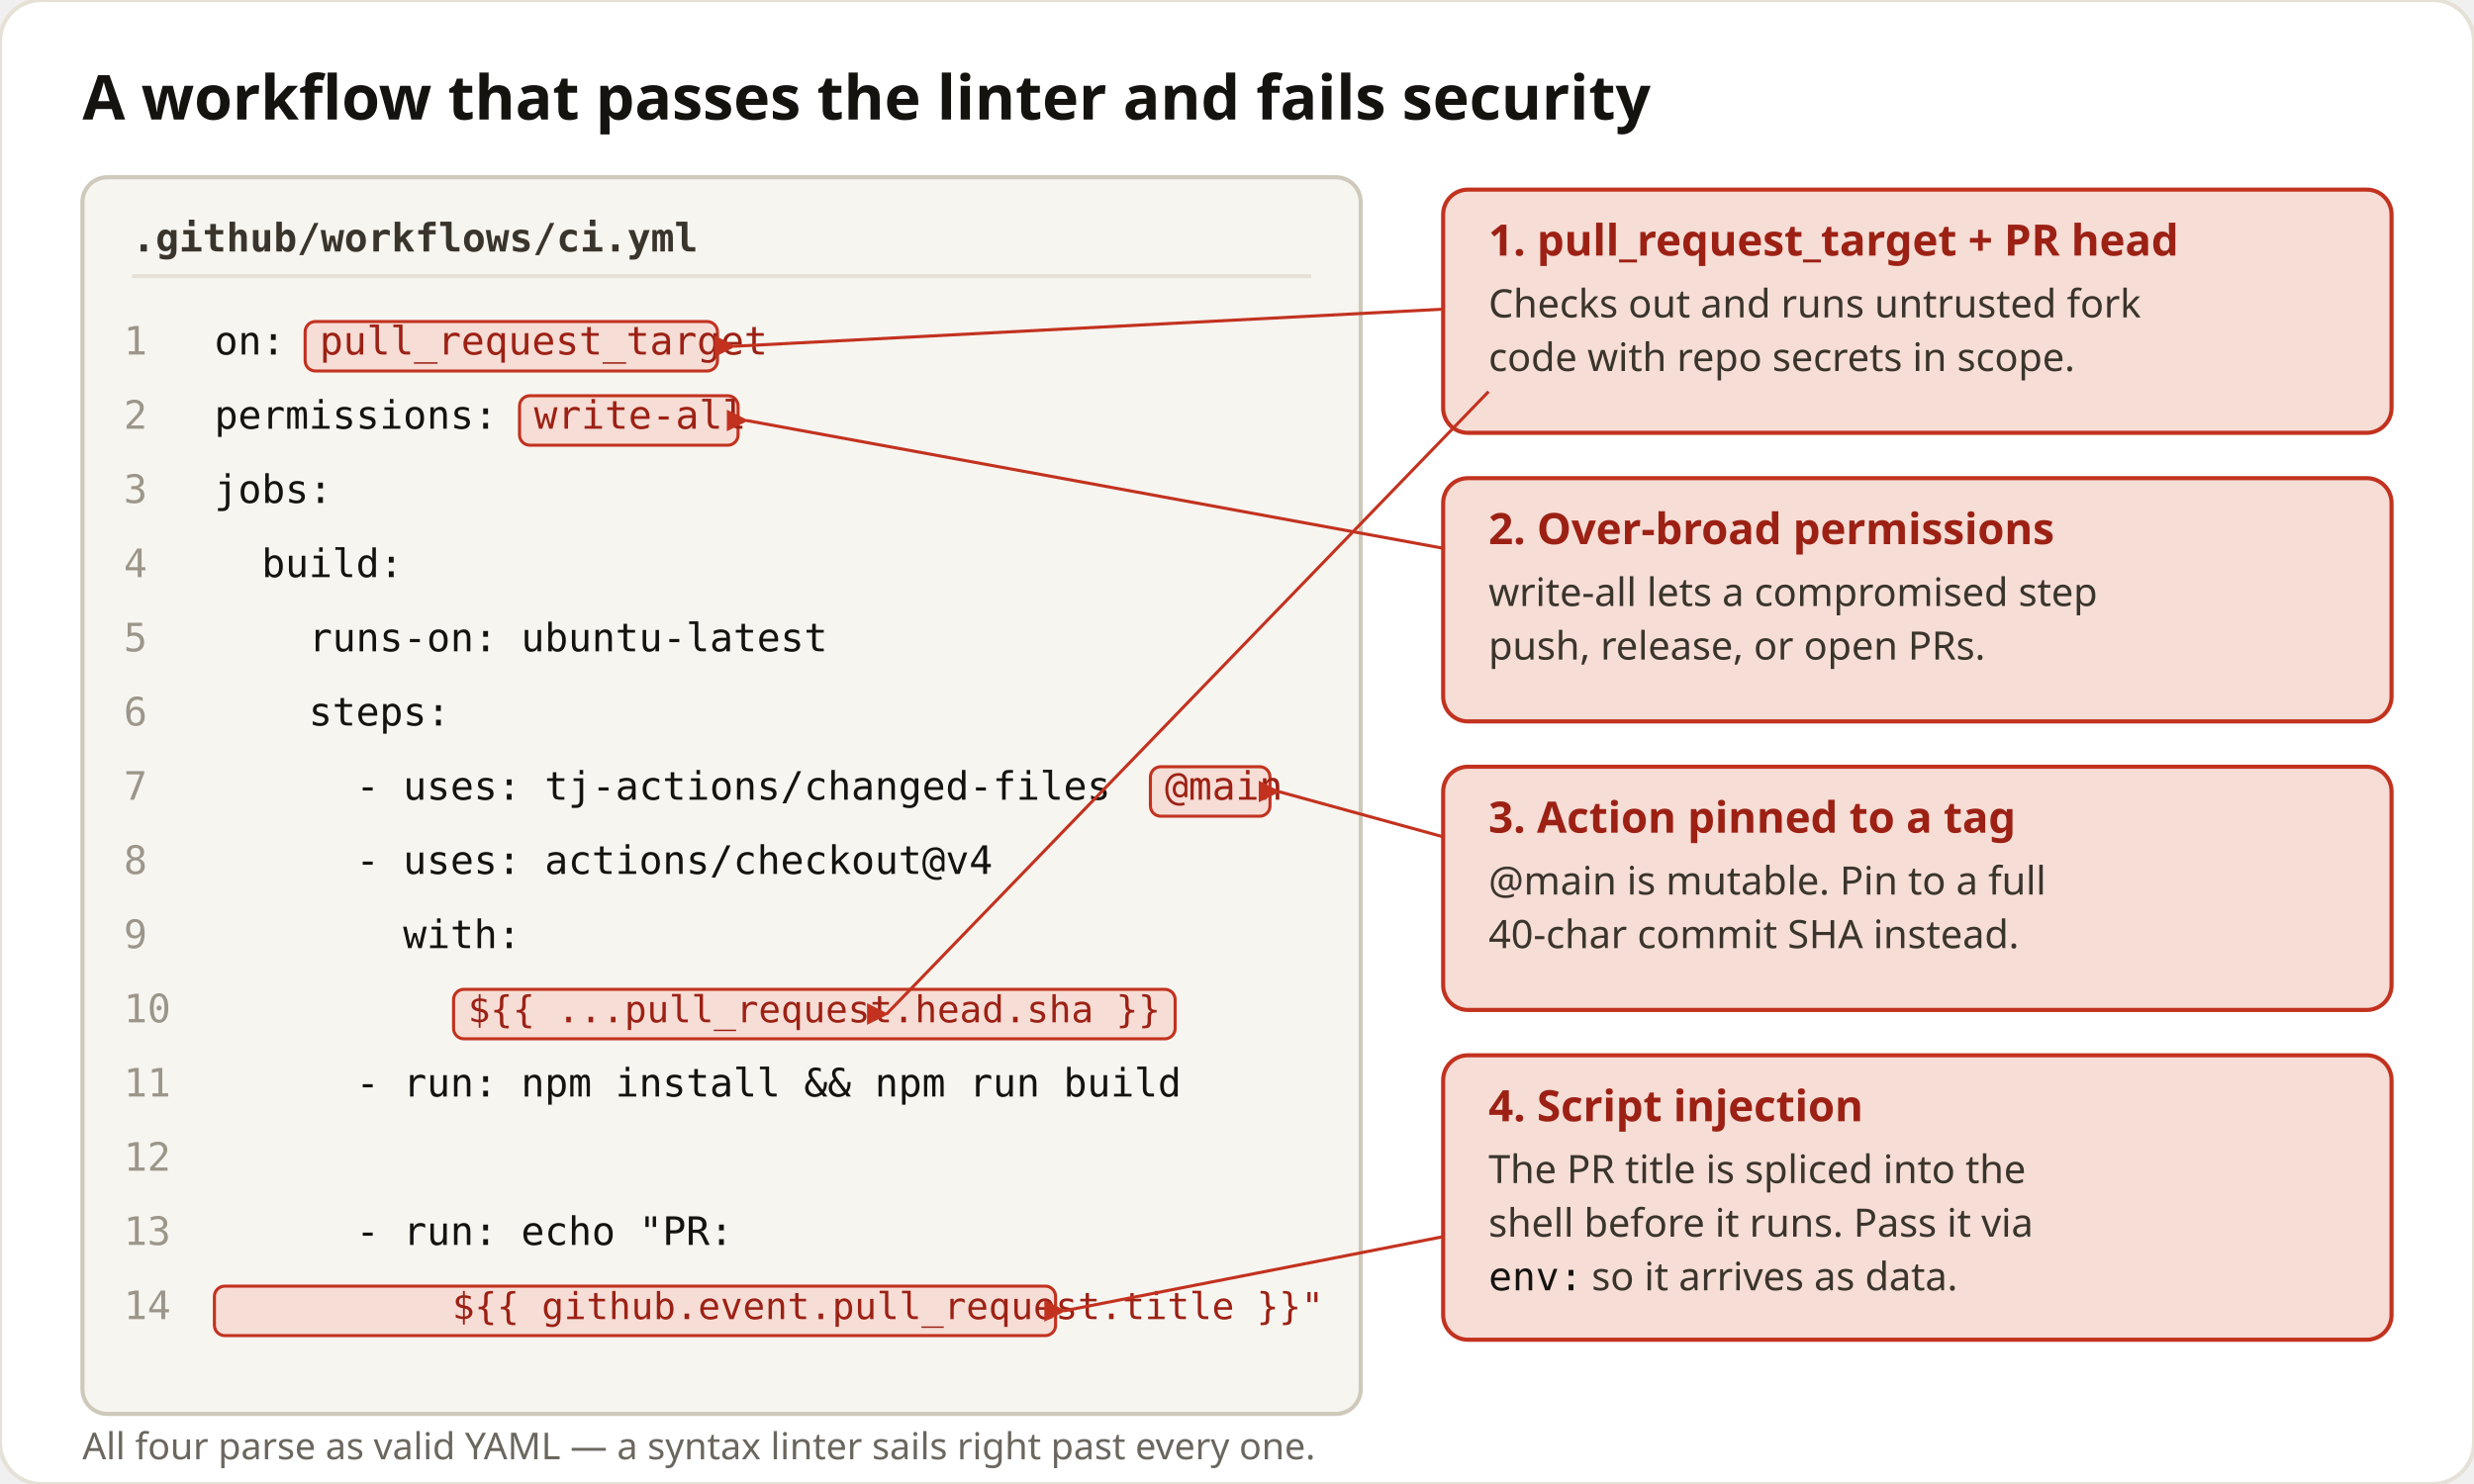
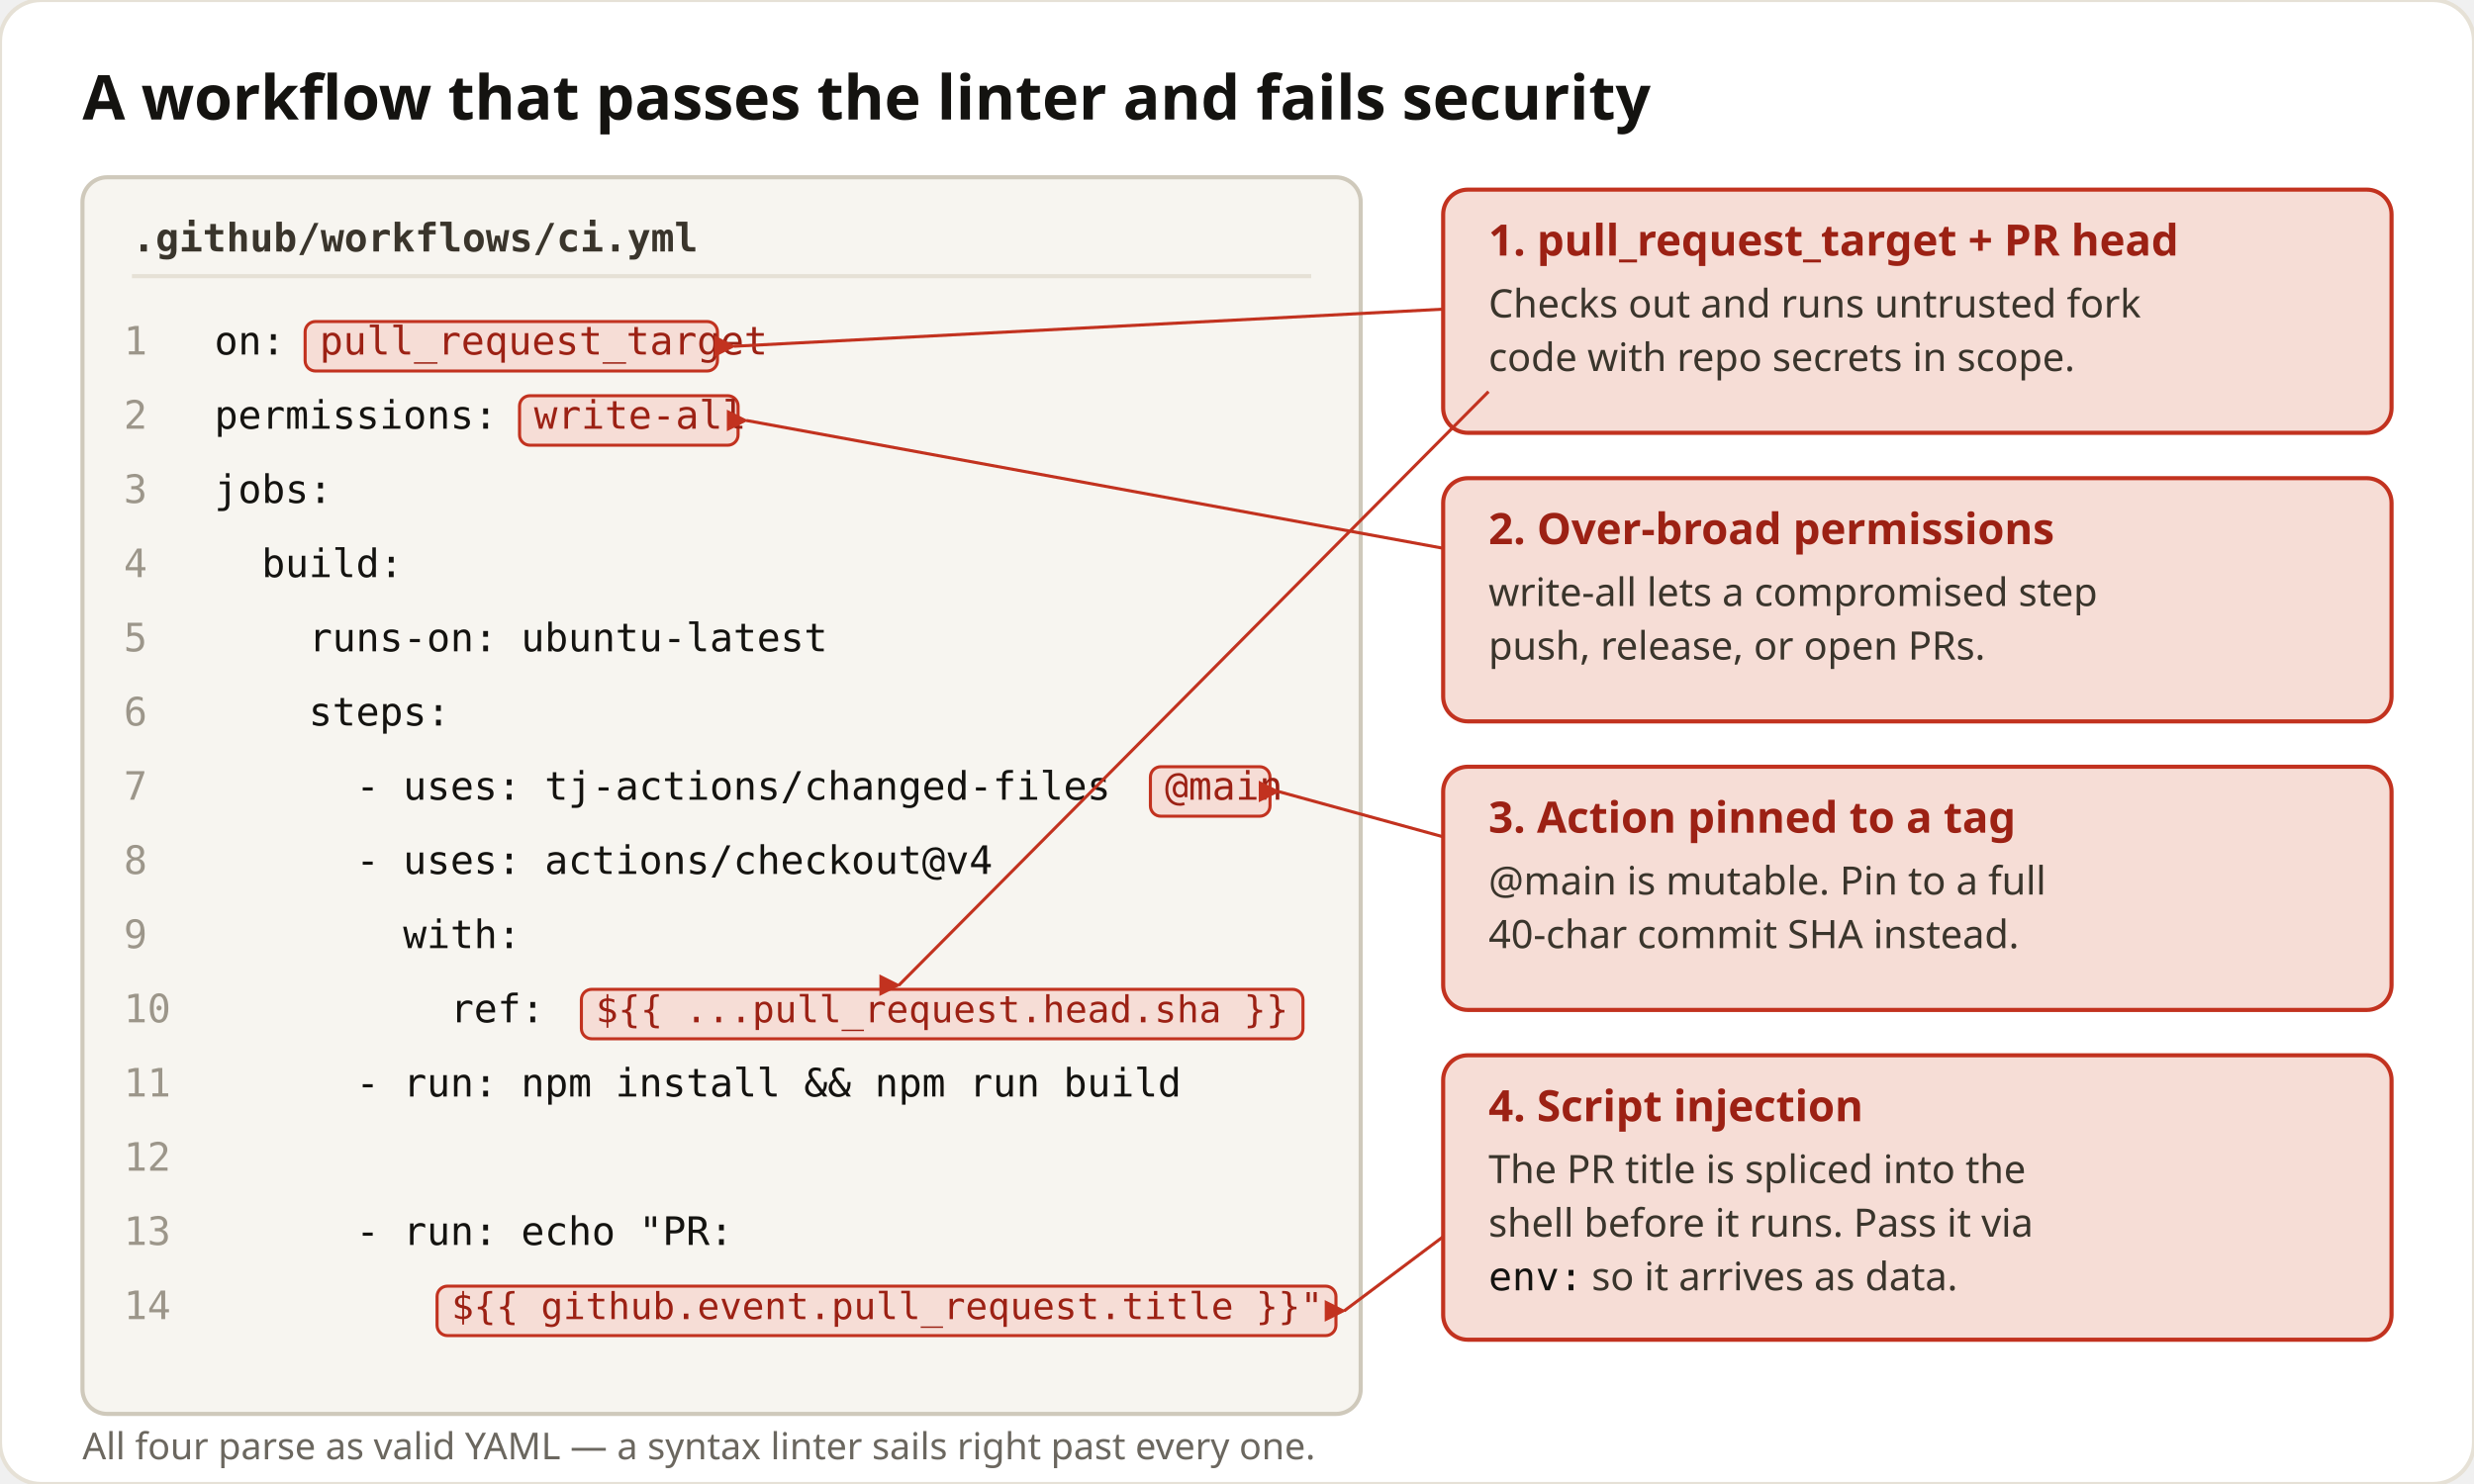
<svg xmlns="http://www.w3.org/2000/svg" viewBox="0 0 1200 720" role="img" aria-label="A GitHub Actions workflow annotated with security mistakes: pull_request_target, an unpinned action, overly broad permissions and script injection">
  <defs>
    <marker id="ah" viewBox="0 0 10 10" refX="9" refY="5" markerWidth="7" markerHeight="7" orient="auto-start-end">
      <path d="M0 0 L10 5 L0 10 z" fill="#4a8c3f" />
    </marker>
    <marker id="ahr" viewBox="0 0 10 10" refX="9" refY="5" markerWidth="7" markerHeight="7" orient="auto-start-end">
      <path d="M0 0 L10 5 L0 10 z" fill="#c2321f" />
    </marker>
    <marker id="ahg" viewBox="0 0 10 10" refX="9" refY="5" markerWidth="7" markerHeight="7" orient="auto-start-end">
      <path d="M0 0 L10 5 L0 10 z" fill="#9c968a" />
    </marker>
  </defs>
  <rect width="1200" height="720" rx="20" fill="#ffffff" stroke="#e6e1d6" stroke-width="2" />
  <text x="40" y="58" font-family="ui-sans-serif, system-ui, sans-serif" font-size="30" font-weight="700" fill="#141310">A workflow that passes the linter and fails security</text>
  <rect x="40" y="86" width="620" height="600" rx="12" fill="#f7f5f0" stroke="#cfc9bb" stroke-width="2" />
  <text x="64" y="122" font-family="ui-monospace, monospace" font-size="19" font-weight="700" fill="#3a352c">.github/workflows/ci.yml</text>
  <line x1="64" y1="134" x2="636" y2="134" stroke="#e6e1d6" stroke-width="2" />
  <text x="60" y="172" font-family="ui-monospace, monospace" font-size="19" fill="#9c968a" xml:space="preserve">1  </text>
  <text x="104" y="172" font-family="ui-monospace, monospace" font-size="19" fill="#141310" xml:space="preserve">on: </text>
  <rect x="148" y="156" width="200" height="24" rx="5" fill="#f6ddd6" stroke="#c2321f" stroke-width="1.5" />
  <text x="155" y="172" font-family="ui-monospace, monospace" font-size="19" fill="#9c2114" xml:space="preserve">pull_request_target</text>
  <text x="60" y="208" font-family="ui-monospace, monospace" font-size="19" fill="#9c968a" xml:space="preserve">2  </text>
  <text x="104" y="208" font-family="ui-monospace, monospace" font-size="19" fill="#141310" xml:space="preserve">permissions: </text>
  <rect x="252" y="192" width="106" height="24" rx="5" fill="#f6ddd6" stroke="#c2321f" stroke-width="1.5" />
  <text x="259" y="208" font-family="ui-monospace, monospace" font-size="19" fill="#9c2114" xml:space="preserve">write-all</text>
  <text x="60" y="244" font-family="ui-monospace, monospace" font-size="19" fill="#9c968a" xml:space="preserve">3  </text>
  <text x="104" y="244" font-family="ui-monospace, monospace" font-size="19" fill="#141310" xml:space="preserve">jobs:</text>
  <text x="60" y="280" font-family="ui-monospace, monospace" font-size="19" fill="#9c968a" xml:space="preserve">4  </text>
  <text x="104" y="280" font-family="ui-monospace, monospace" font-size="19" fill="#141310" xml:space="preserve">  build:</text>
  <text x="60" y="316" font-family="ui-monospace, monospace" font-size="19" fill="#9c968a" xml:space="preserve">5  </text>
  <text x="104" y="316" font-family="ui-monospace, monospace" font-size="19" fill="#141310" xml:space="preserve">    runs-on: ubuntu-latest</text>
  <text x="60" y="352" font-family="ui-monospace, monospace" font-size="19" fill="#9c968a" xml:space="preserve">6  </text>
  <text x="104" y="352" font-family="ui-monospace, monospace" font-size="19" fill="#141310" xml:space="preserve">    steps:</text>
  <text x="60" y="388" font-family="ui-monospace, monospace" font-size="19" fill="#9c968a" xml:space="preserve">7  </text>
  <text x="104" y="388" font-family="ui-monospace, monospace" font-size="19" fill="#141310" xml:space="preserve">      - uses: tj-actions/changed-files</text>
  <rect x="558" y="372" width="58" height="24" rx="5" fill="#f6ddd6" stroke="#c2321f" stroke-width="1.5" />
  <text x="565" y="388" font-family="ui-monospace, monospace" font-size="19" fill="#9c2114" xml:space="preserve">@main</text>
  <text x="60" y="424" font-family="ui-monospace, monospace" font-size="19" fill="#9c968a" xml:space="preserve">8  </text>
  <text x="104" y="424" font-family="ui-monospace, monospace" font-size="19" fill="#141310" xml:space="preserve">      - uses: actions/checkout@v4</text>
  <text x="60" y="460" font-family="ui-monospace, monospace" font-size="19" fill="#9c968a" xml:space="preserve">9  </text>
  <text x="104" y="460" font-family="ui-monospace, monospace" font-size="19" fill="#141310" xml:space="preserve">        with:</text>
  <text x="60" y="496" font-family="ui-monospace, monospace" font-size="19" fill="#9c968a" xml:space="preserve">10 </text>
  <text x="104" y="496" font-family="ui-monospace, monospace" font-size="19" fill="#141310" xml:space="preserve">          ref: </text>
-   <rect x="220" y="480" width="350" height="24" rx="5" fill="#f6ddd6" stroke="#c2321f" stroke-width="1.5" />
-   <text x="227" y="496" font-family="ui-monospace, monospace" font-size="18" fill="#9c2114" xml:space="preserve">${{ ...pull_request.head.sha }}</text>
+   <rect x="282" y="480" width="350" height="24" rx="5" fill="#f6ddd6" stroke="#c2321f" stroke-width="1.5" />
+   <text x="289" y="496" font-family="ui-monospace, monospace" font-size="18" fill="#9c2114" xml:space="preserve">${{ ...pull_request.head.sha }}</text>
  <text x="60" y="532" font-family="ui-monospace, monospace" font-size="19" fill="#9c968a" xml:space="preserve">11 </text>
  <text x="104" y="532" font-family="ui-monospace, monospace" font-size="19" fill="#141310" xml:space="preserve">      - run: npm install &amp;&amp; npm run build</text>
  <text x="60" y="568" font-family="ui-monospace, monospace" font-size="19" fill="#9c968a" xml:space="preserve">12 </text>
  <text x="60" y="604" font-family="ui-monospace, monospace" font-size="19" fill="#9c968a" xml:space="preserve">13 </text>
  <text x="104" y="604" font-family="ui-monospace, monospace" font-size="19" fill="#141310" xml:space="preserve">      - run: echo "PR:</text>
  <text x="60" y="640" font-family="ui-monospace, monospace" font-size="19" fill="#9c968a" xml:space="preserve">14 </text>
-   <rect x="104" y="624" width="408" height="24" rx="5" fill="#f6ddd6" stroke="#c2321f" stroke-width="1.5" />
-   <text x="111" y="640" font-family="ui-monospace, monospace" font-size="18" fill="#9c2114" xml:space="preserve">          ${{ github.event.pull_request.title }}"</text>
+   <rect x="212" y="624" width="436" height="24" rx="5" fill="#f6ddd6" stroke="#c2321f" stroke-width="1.5" />
+   <text x="219" y="640" font-family="ui-monospace, monospace" font-size="18" fill="#9c2114" xml:space="preserve">${{ github.event.pull_request.title }}"</text>
  <rect x="700" y="92" width="460" height="118" rx="12" fill="#f6ddd6" stroke="#c2321f" stroke-width="2" />
  <text x="722" y="124" font-family="ui-sans-serif, system-ui, sans-serif" font-size="21" font-weight="700" fill="#9c2114">1. pull_request_target + PR head</text>
  <text x="722" y="154" font-family="ui-sans-serif, system-ui, sans-serif" font-size="19" fill="#3a352c">Checks out and runs untrusted fork</text>
  <text x="722" y="180" font-family="ui-sans-serif, system-ui, sans-serif" font-size="19" fill="#3a352c">code with repo secrets in scope.</text>
  <line x1="700" y1="150" x2="356" y2="168" stroke="#c2321f" stroke-width="1.5" marker-end="url(#ahr)" />
-   <line x1="722" y1="190" x2="430" y2="492" stroke="#c2321f" stroke-width="1.5" marker-end="url(#ahr)" />
+   <line x1="722" y1="190" x2="436" y2="478" stroke="#c2321f" stroke-width="1.5" marker-end="url(#ahr)" />
  <rect x="700" y="232" width="460" height="118" rx="12" fill="#f6ddd6" stroke="#c2321f" stroke-width="2" />
  <text x="722" y="264" font-family="ui-sans-serif, system-ui, sans-serif" font-size="21" font-weight="700" fill="#9c2114">2. Over-broad permissions</text>
  <text x="722" y="294" font-family="ui-sans-serif, system-ui, sans-serif" font-size="19" fill="#3a352c">write-all lets a compromised step</text>
  <text x="722" y="320" font-family="ui-sans-serif, system-ui, sans-serif" font-size="19" fill="#3a352c">push, release, or open PRs.</text>
  <line x1="700" y1="266" x2="362" y2="204" stroke="#c2321f" stroke-width="1.5" marker-end="url(#ahr)" />
  <rect x="700" y="372" width="460" height="118" rx="12" fill="#f6ddd6" stroke="#c2321f" stroke-width="2" />
  <text x="722" y="404" font-family="ui-sans-serif, system-ui, sans-serif" font-size="21" font-weight="700" fill="#9c2114">3. Action pinned to a tag</text>
  <text x="722" y="434" font-family="ui-sans-serif, system-ui, sans-serif" font-size="19" fill="#3a352c">@main is mutable. Pin to a full</text>
  <text x="722" y="460" font-family="ui-sans-serif, system-ui, sans-serif" font-size="19" fill="#3a352c">40-char commit SHA instead.</text>
  <line x1="700" y1="406" x2="620" y2="384" stroke="#c2321f" stroke-width="1.5" marker-end="url(#ahr)" />
  <rect x="700" y="512" width="460" height="138" rx="12" fill="#f6ddd6" stroke="#c2321f" stroke-width="2" />
  <text x="722" y="544" font-family="ui-sans-serif, system-ui, sans-serif" font-size="21" font-weight="700" fill="#9c2114">4. Script injection</text>
  <text x="722" y="574" font-family="ui-sans-serif, system-ui, sans-serif" font-size="19" fill="#3a352c">The PR title is spliced into the</text>
  <text x="722" y="600" font-family="ui-sans-serif, system-ui, sans-serif" font-size="19" fill="#3a352c">shell before it runs. Pass it via</text>
  <text x="722" y="626" font-family="ui-monospace, monospace" font-size="19" fill="#141310" xml:space="preserve">env:</text>
  <text x="772" y="626" font-family="ui-sans-serif, system-ui, sans-serif" font-size="19" fill="#3a352c">so it arrives as data.</text>
-   <line x1="700" y1="600" x2="516" y2="636" stroke="#c2321f" stroke-width="1.5" marker-end="url(#ahr)" />
+   <line x1="700" y1="600" x2="652" y2="636" stroke="#c2321f" stroke-width="1.5" marker-end="url(#ahr)" />
  <text x="40" y="708" font-family="ui-sans-serif, system-ui, sans-serif" font-size="18" fill="#6b675f">All four parse as valid YAML — a syntax linter sails right past every one.</text>
</svg>
